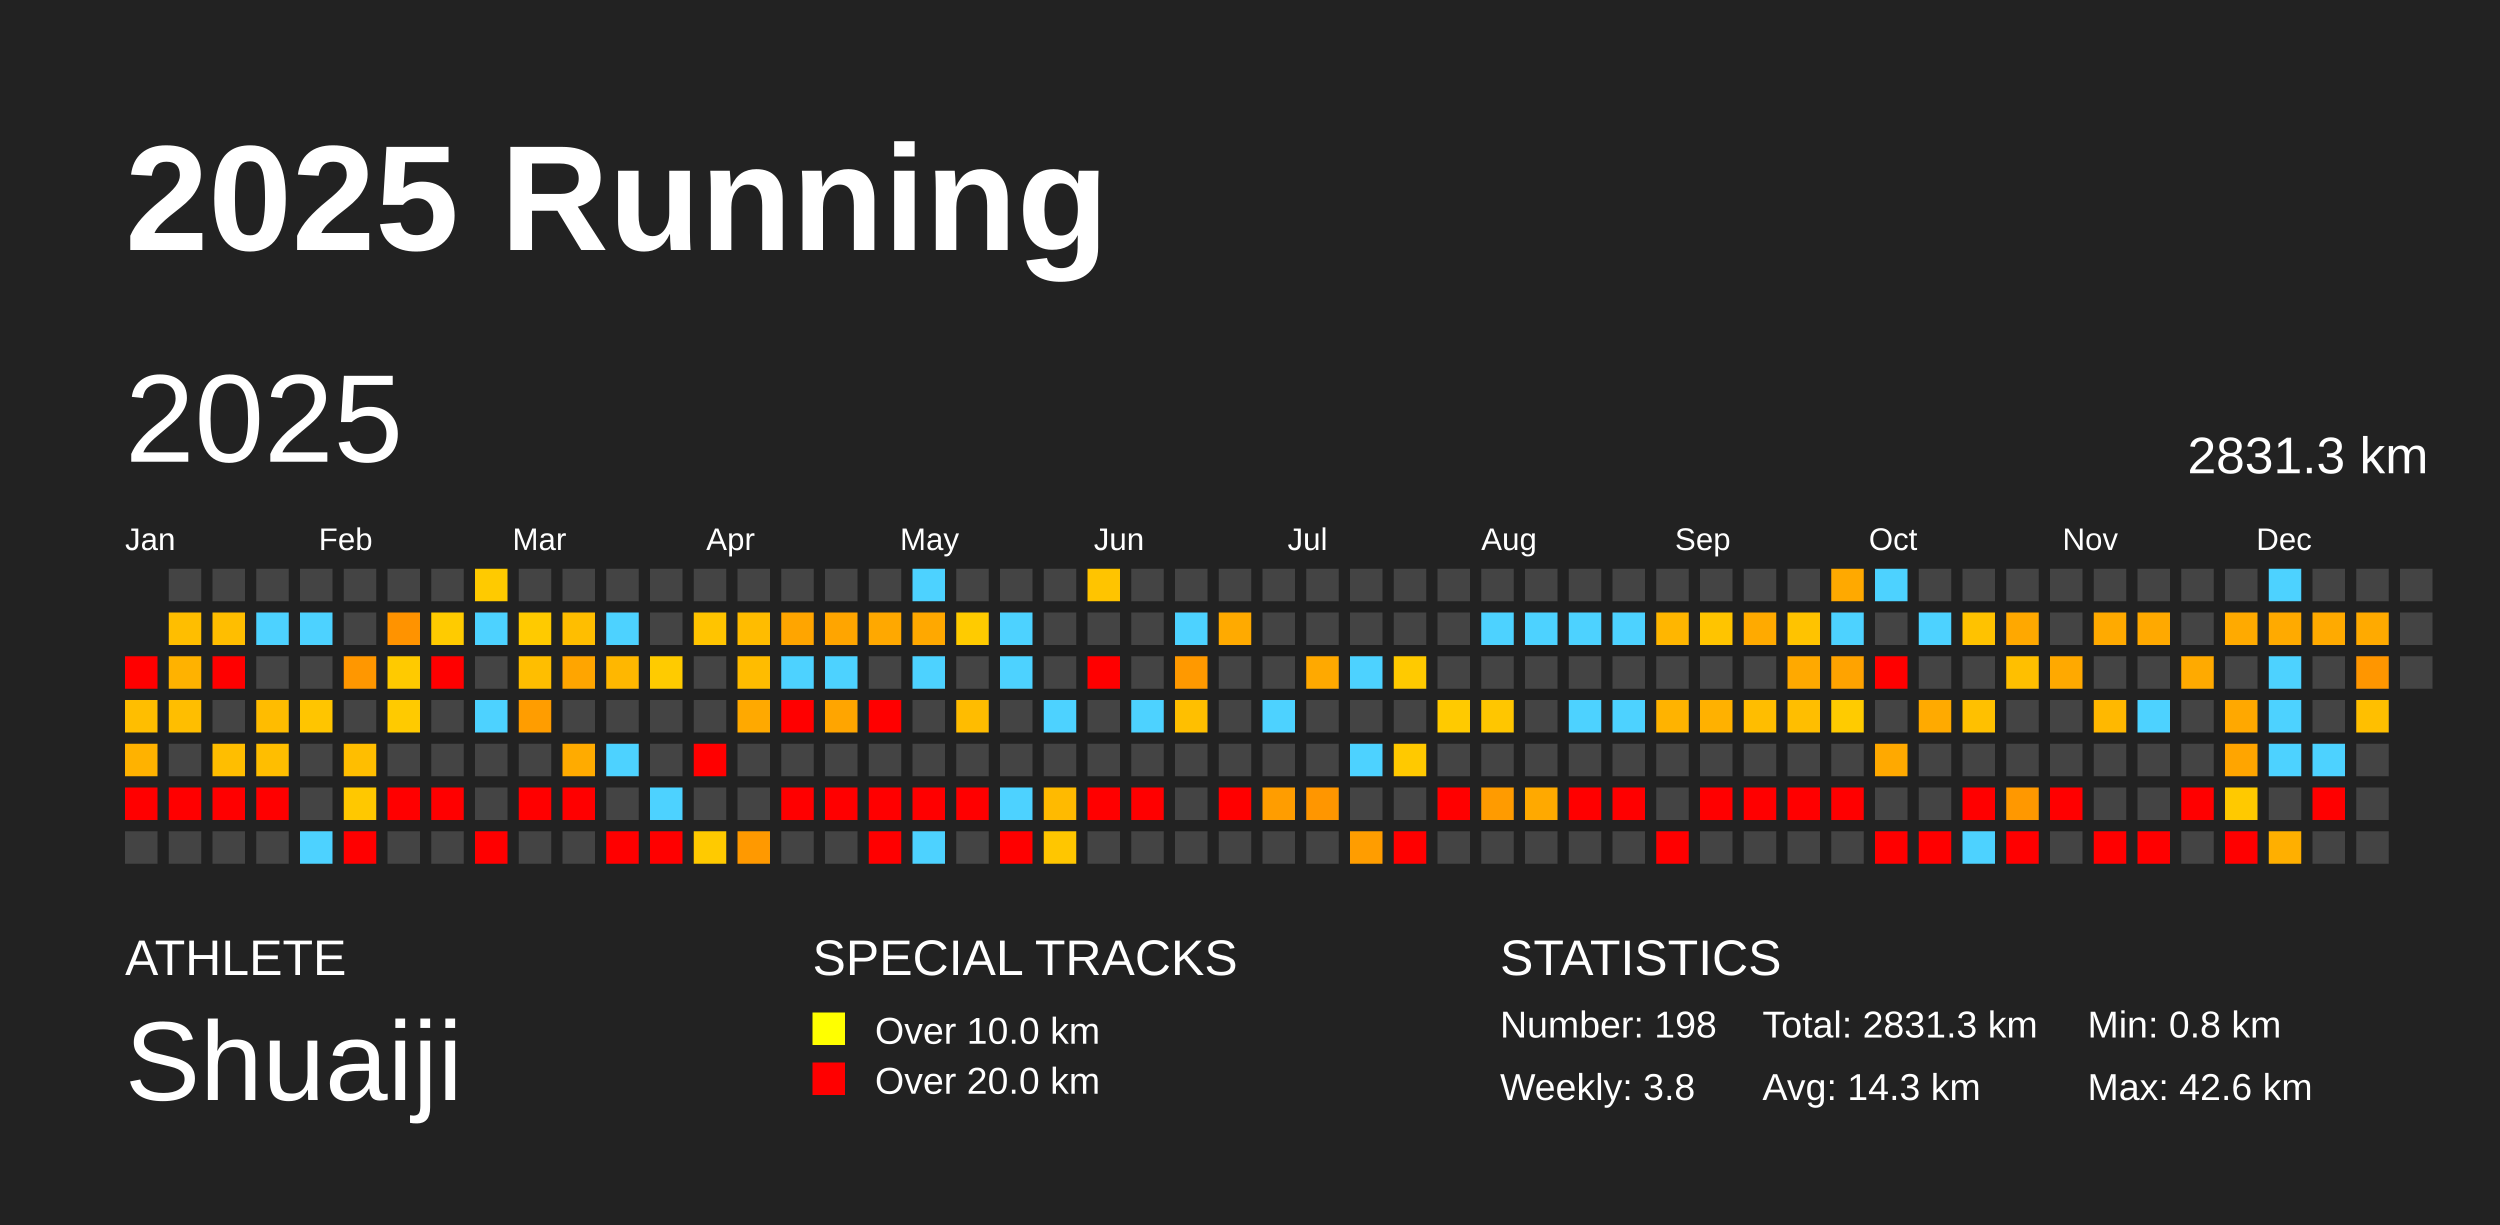
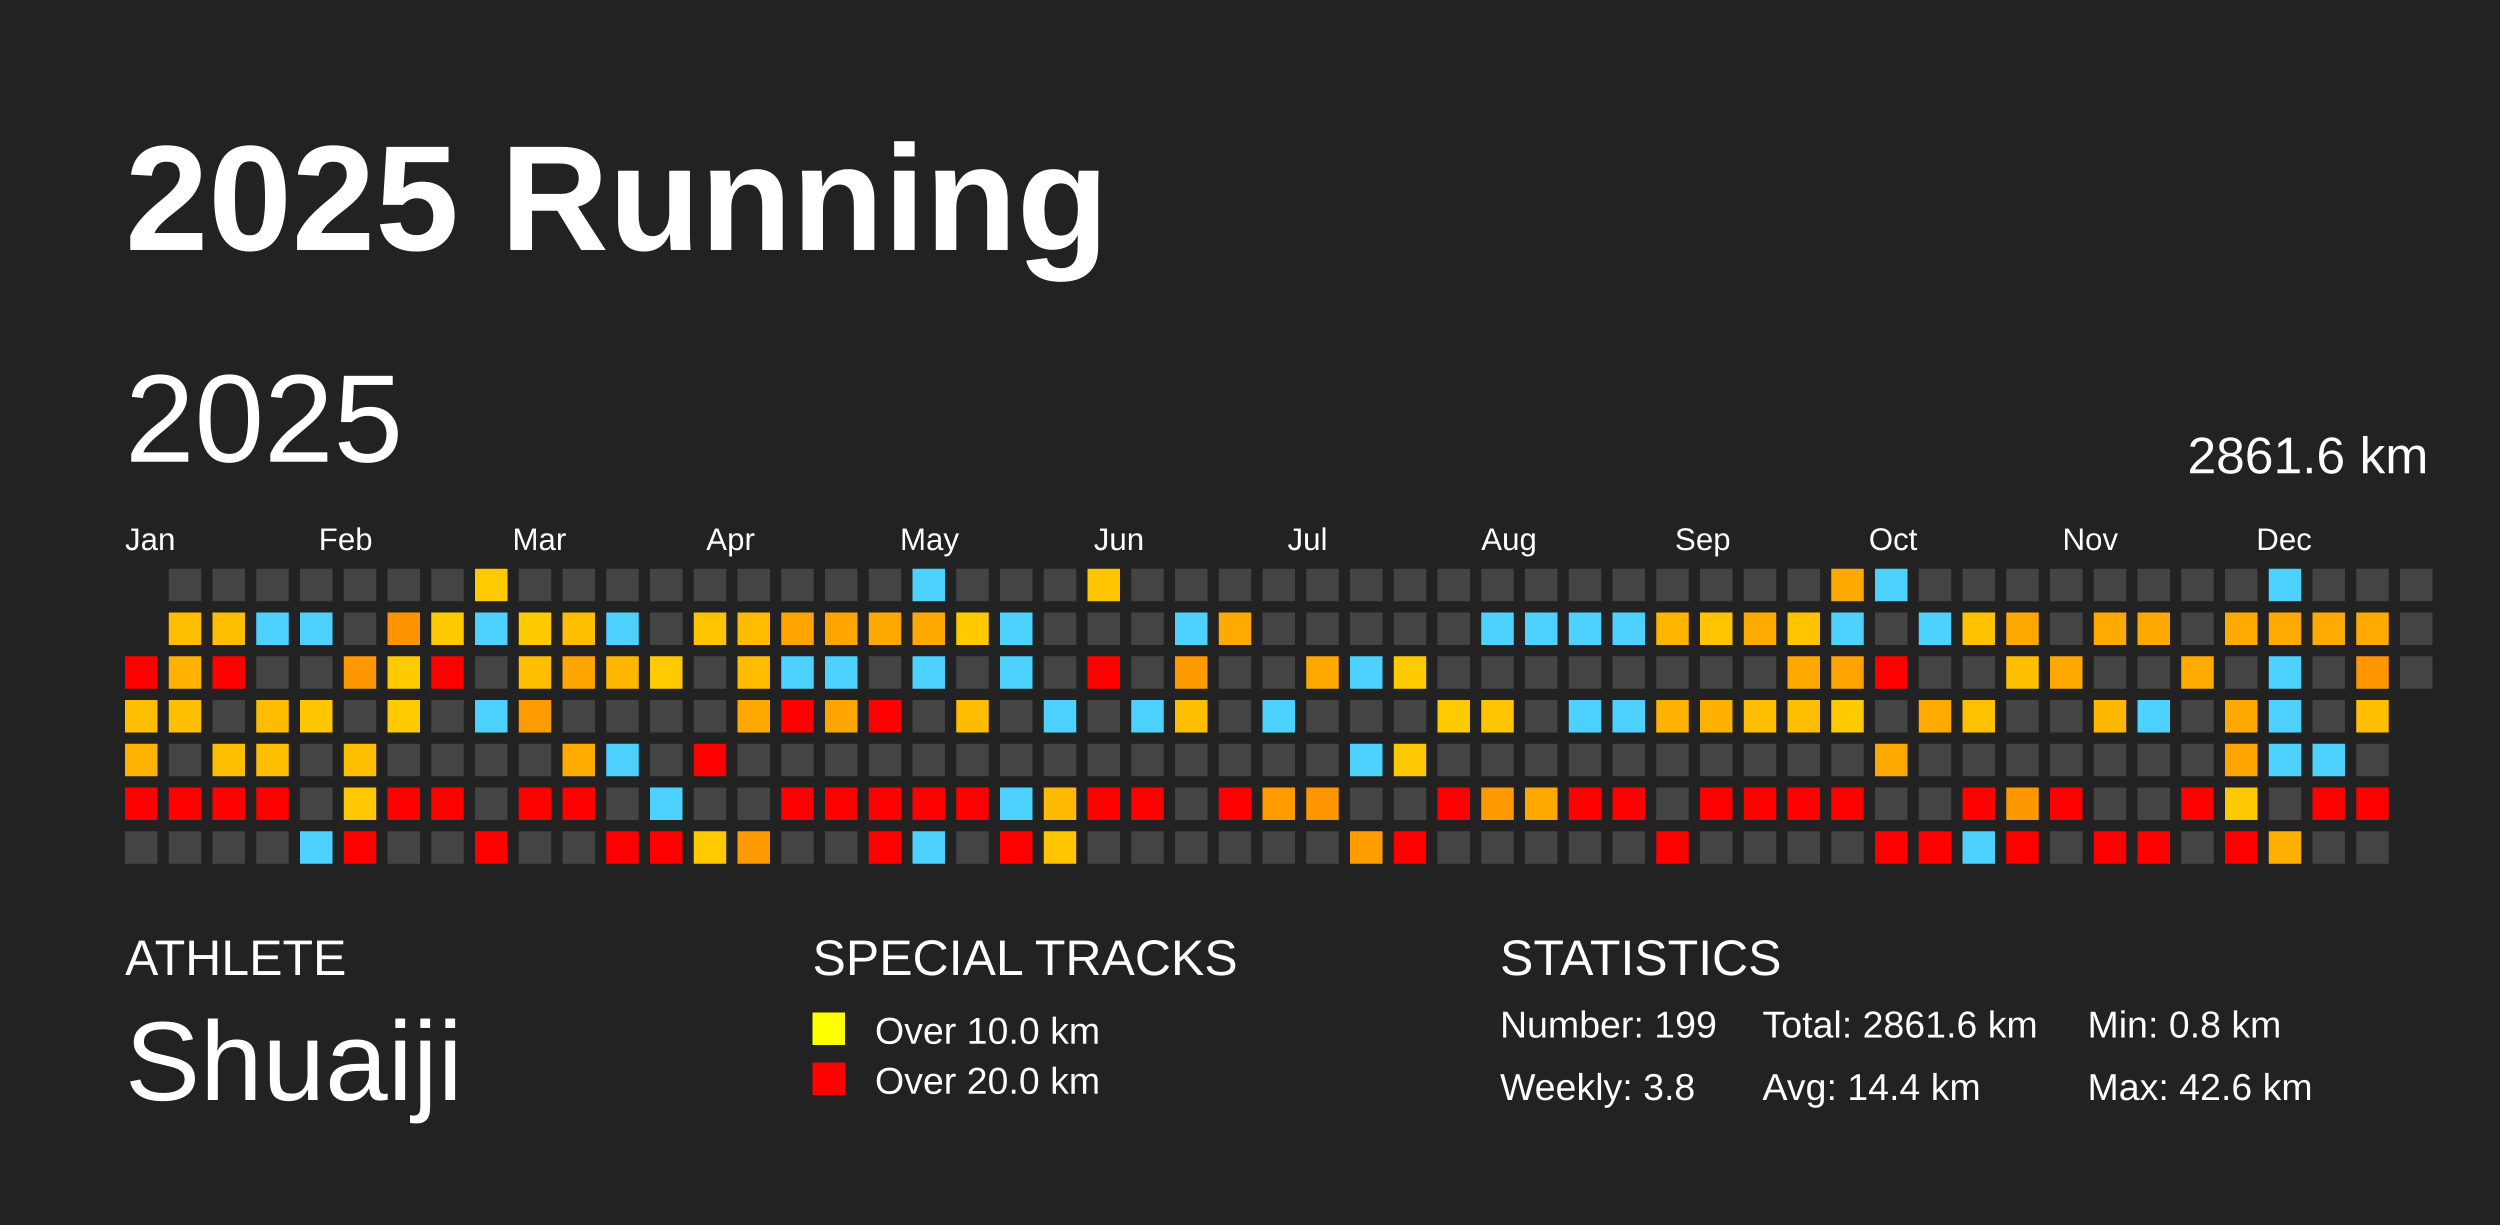
<svg xmlns="http://www.w3.org/2000/svg" baseProfile="full" height="98mm" version="1.1" viewBox="0,0,200,98" width="200mm">
  <defs />
  <rect fill="#222222" height="98" width="200" x="0" y="0" />
  <text fill="#FFFFFF" style="font-size:12px; font-family:Arial; font-weight:bold;" x="10" y="20">2025 Running</text>
  <text fill="#FFFFFF" style="font-size:4px; font-family:Arial" x="10" y="78">ATHLETE</text>
  <text fill="#FFFFFF" style="font-size:9px; font-family:Arial" x="10" y="88">Shuaiji</text>
  <text fill="#FFFFFF" style="font-size:4px; font-family:Arial" x="65" y="78">SPECIAL TRACKS</text>
  <rect fill="yellow" height="2.6" width="2.6" x="65" y="81" />
  <text fill="#FFFFFF" style="font-size:3px; font-family:Arial" x="70" y="83.5">Over 10.0 km</text>
  <rect fill="red" height="2.6" width="2.6" x="65" y="85" />
  <text fill="#FFFFFF" style="font-size:3px; font-family:Arial" x="70" y="87.5">Over 20.0 km</text>
  <text fill="#FFFFFF" style="font-size:4px; font-family:Arial" x="120" y="78">STATISTICS</text>
-   <text fill="#FFFFFF" style="font-size:3px; font-family:Arial" x="120" y="83">Number: 198</text>
+   <text fill="#FFFFFF" style="font-size:3px; font-family:Arial" x="120" y="83">Number: 199</text>
  <text fill="#FFFFFF" style="font-size:3px; font-family:Arial" x="120" y="88">Weekly: 3.8</text>
-   <text fill="#FFFFFF" style="font-size:3px; font-family:Arial" x="141" y="83">Total: 2831.3 km</text>
-   <text fill="#FFFFFF" style="font-size:3px; font-family:Arial" x="141" y="88">Avg: 14.3 km</text>
+   <text fill="#FFFFFF" style="font-size:3px; font-family:Arial" x="141" y="83">Total: 2861.6 km</text>
+   <text fill="#FFFFFF" style="font-size:3px; font-family:Arial" x="141" y="88">Avg: 14.4 km</text>
  <text fill="#FFFFFF" style="font-size:3px; font-family:Arial" x="167" y="83">Min: 0.8 km</text>
  <text fill="#FFFFFF" style="font-size:3px; font-family:Arial" x="167" y="88">Max: 42.6 km</text>
  <text dominant-baseline="hanging" fill="#FFFFFF" style="font-size:10.0px; font-family:Arial;" x="10" y="30">2025</text>
-   <text dominant-baseline="hanging" fill="#FFFFFF" style="font-size:4.125px; font-family:Arial;" x="175" y="35">2831.3 km</text>
+   <text dominant-baseline="hanging" fill="#FFFFFF" style="font-size:4.125px; font-family:Arial;" x="175" y="35">2861.6 km</text>
  <text fill="#FFFFFF" style="font-size:2.5px; font-family:Arial" x="10.0" y="44">Jan</text>
  <text fill="#FFFFFF" style="font-size:2.5px; font-family:Arial" x="25.5" y="44">Feb</text>
  <text fill="#FFFFFF" style="font-size:2.5px; font-family:Arial" x="41.0" y="44">Mar</text>
  <text fill="#FFFFFF" style="font-size:2.5px; font-family:Arial" x="56.5" y="44">Apr</text>
  <text fill="#FFFFFF" style="font-size:2.5px; font-family:Arial" x="72.0" y="44">May</text>
  <text fill="#FFFFFF" style="font-size:2.5px; font-family:Arial" x="87.5" y="44">Jun</text>
  <text fill="#FFFFFF" style="font-size:2.5px; font-family:Arial" x="103.0" y="44">Jul</text>
  <text fill="#FFFFFF" style="font-size:2.5px; font-family:Arial" x="118.5" y="44">Aug</text>
  <text fill="#FFFFFF" style="font-size:2.5px; font-family:Arial" x="134.0" y="44">Sep</text>
  <text fill="#FFFFFF" style="font-size:2.5px; font-family:Arial" x="149.5" y="44">Oct</text>
  <text fill="#FFFFFF" style="font-size:2.5px; font-family:Arial" x="165.0" y="44">Nov</text>
  <text fill="#FFFFFF" style="font-size:2.5px; font-family:Arial" x="180.5" y="44">Dec</text>
  <rect fill="red" height="2.6" width="2.6" x="10.0" y="52.5" />
  <rect fill="#ffbe00" height="2.6" width="2.6" x="10.0" y="56.0" />
  <rect fill="#ffb200" height="2.6" width="2.6" x="10.0" y="59.5" />
  <rect fill="red" height="2.6" width="2.6" x="10.0" y="63.0" />
  <rect fill="#444444" height="2.6" width="2.6" x="10.0" y="66.5" />
  <rect fill="#444444" height="2.6" width="2.6" x="13.5" y="45.5" />
  <rect fill="#ffbe00" height="2.6" width="2.6" x="13.5" y="49.0" />
  <rect fill="#ffb200" height="2.6" width="2.6" x="13.5" y="52.5" />
  <rect fill="#ffbe00" height="2.6" width="2.6" x="13.5" y="56.0" />
  <rect fill="#444444" height="2.6" width="2.6" x="13.5" y="59.5" />
  <rect fill="red" height="2.6" width="2.6" x="13.5" y="63.0" />
  <rect fill="#444444" height="2.6" width="2.6" x="13.5" y="66.5" />
  <rect fill="#444444" height="2.6" width="2.6" x="17.0" y="45.5" />
  <rect fill="#ffbe00" height="2.6" width="2.6" x="17.0" y="49.0" />
  <rect fill="red" height="2.6" width="2.6" x="17.0" y="52.5" />
  <rect fill="#444444" height="2.6" width="2.6" x="17.0" y="56.0" />
  <rect fill="#ffbe00" height="2.6" width="2.6" x="17.0" y="59.5" />
  <rect fill="red" height="2.6" width="2.6" x="17.0" y="63.0" />
  <rect fill="#444444" height="2.6" width="2.6" x="17.0" y="66.5" />
  <rect fill="#444444" height="2.6" width="2.6" x="20.5" y="45.5" />
  <rect fill="#4dd2ff" height="2.6" width="2.6" x="20.5" y="49.0" />
  <rect fill="#444444" height="2.6" width="2.6" x="20.5" y="52.5" />
  <rect fill="#ffbc00" height="2.6" width="2.6" x="20.5" y="56.0" />
  <rect fill="#ffbe00" height="2.6" width="2.6" x="20.5" y="59.5" />
  <rect fill="red" height="2.6" width="2.6" x="20.5" y="63.0" />
  <rect fill="#444444" height="2.6" width="2.6" x="20.5" y="66.5" />
  <rect fill="#444444" height="2.6" width="2.6" x="24.0" y="45.5" />
  <rect fill="#4dd2ff" height="2.6" width="2.6" x="24.0" y="49.0" />
  <rect fill="#444444" height="2.6" width="2.6" x="24.0" y="52.5" />
  <rect fill="#ffc500" height="2.6" width="2.6" x="24.0" y="56.0" />
  <rect fill="#444444" height="2.6" width="2.6" x="24.0" y="59.5" />
  <rect fill="#444444" height="2.6" width="2.6" x="24.0" y="63.0" />
  <rect fill="#4dd2ff" height="2.6" width="2.6" x="24.0" y="66.5" />
  <rect fill="#444444" height="2.6" width="2.6" x="27.5" y="45.5" />
  <rect fill="#444444" height="2.6" width="2.6" x="27.5" y="49.0" />
  <rect fill="#ff9700" height="2.6" width="2.6" x="27.5" y="52.5" />
  <rect fill="#444444" height="2.6" width="2.6" x="27.5" y="56.0" />
  <rect fill="#ffbe00" height="2.6" width="2.6" x="27.5" y="59.5" />
  <rect fill="#ffc800" height="2.6" width="2.6" x="27.5" y="63.0" />
  <rect fill="red" height="2.6" width="2.6" x="27.5" y="66.5" />
  <rect fill="#444444" height="2.6" width="2.6" x="31.0" y="45.5" />
  <rect fill="#ff9300" height="2.6" width="2.6" x="31.0" y="49.0" />
  <rect fill="#ffca00" height="2.6" width="2.6" x="31.0" y="52.5" />
  <rect fill="#ffca00" height="2.6" width="2.6" x="31.0" y="56.0" />
  <rect fill="#444444" height="2.6" width="2.6" x="31.0" y="59.5" />
  <rect fill="red" height="2.6" width="2.6" x="31.0" y="63.0" />
  <rect fill="#444444" height="2.6" width="2.6" x="31.0" y="66.5" />
  <rect fill="#444444" height="2.6" width="2.6" x="34.5" y="45.5" />
  <rect fill="#ffcb00" height="2.6" width="2.6" x="34.5" y="49.0" />
  <rect fill="red" height="2.6" width="2.6" x="34.5" y="52.5" />
  <rect fill="#444444" height="2.6" width="2.6" x="34.5" y="56.0" />
  <rect fill="#444444" height="2.6" width="2.6" x="34.5" y="59.5" />
  <rect fill="red" height="2.6" width="2.6" x="34.5" y="63.0" />
  <rect fill="#444444" height="2.6" width="2.6" x="34.5" y="66.5" />
  <rect fill="#ffca00" height="2.6" width="2.6" x="38.0" y="45.5" />
  <rect fill="#4dd2ff" height="2.6" width="2.6" x="38.0" y="49.0" />
  <rect fill="#444444" height="2.6" width="2.6" x="38.0" y="52.5" />
  <rect fill="#4dd2ff" height="2.6" width="2.6" x="38.0" y="56.0" />
  <rect fill="#444444" height="2.6" width="2.6" x="38.0" y="59.5" />
  <rect fill="#444444" height="2.6" width="2.6" x="38.0" y="63.0" />
  <rect fill="red" height="2.6" width="2.6" x="38.0" y="66.5" />
  <rect fill="#444444" height="2.6" width="2.6" x="41.5" y="45.5" />
  <rect fill="#ffca00" height="2.6" width="2.6" x="41.5" y="49.0" />
  <rect fill="#ffbe00" height="2.6" width="2.6" x="41.5" y="52.5" />
  <rect fill="#ff9d00" height="2.6" width="2.6" x="41.5" y="56.0" />
  <rect fill="#444444" height="2.6" width="2.6" x="41.5" y="59.5" />
  <rect fill="red" height="2.6" width="2.6" x="41.5" y="63.0" />
  <rect fill="#444444" height="2.6" width="2.6" x="41.5" y="66.5" />
  <rect fill="#444444" height="2.6" width="2.6" x="45.0" y="45.5" />
  <rect fill="#ffbe00" height="2.6" width="2.6" x="45.0" y="49.0" />
  <rect fill="#ffa500" height="2.6" width="2.6" x="45.0" y="52.5" />
  <rect fill="#444444" height="2.6" width="2.6" x="45.0" y="56.0" />
  <rect fill="#ffab00" height="2.6" width="2.6" x="45.0" y="59.5" />
  <rect fill="red" height="2.6" width="2.6" x="45.0" y="63.0" />
  <rect fill="#444444" height="2.6" width="2.6" x="45.0" y="66.5" />
  <rect fill="#444444" height="2.6" width="2.6" x="48.5" y="45.5" />
  <rect fill="#4dd2ff" height="2.6" width="2.6" x="48.5" y="49.0" />
  <rect fill="#ffb700" height="2.6" width="2.6" x="48.5" y="52.5" />
  <rect fill="#444444" height="2.6" width="2.6" x="48.5" y="56.0" />
  <rect fill="#4dd2ff" height="2.6" width="2.6" x="48.5" y="59.5" />
  <rect fill="#444444" height="2.6" width="2.6" x="48.5" y="63.0" />
  <rect fill="red" height="2.6" width="2.6" x="48.5" y="66.5" />
  <rect fill="#444444" height="2.6" width="2.6" x="52.0" y="45.5" />
  <rect fill="#444444" height="2.6" width="2.6" x="52.0" y="49.0" />
  <rect fill="#ffcb00" height="2.6" width="2.6" x="52.0" y="52.5" />
  <rect fill="#444444" height="2.6" width="2.6" x="52.0" y="56.0" />
  <rect fill="#444444" height="2.6" width="2.6" x="52.0" y="59.5" />
  <rect fill="#4dd2ff" height="2.6" width="2.6" x="52.0" y="63.0" />
  <rect fill="red" height="2.6" width="2.6" x="52.0" y="66.5" />
  <rect fill="#444444" height="2.6" width="2.6" x="55.5" y="45.5" />
  <rect fill="#ffc400" height="2.6" width="2.6" x="55.5" y="49.0" />
  <rect fill="#444444" height="2.6" width="2.6" x="55.5" y="52.5" />
  <rect fill="#444444" height="2.6" width="2.6" x="55.5" y="56.0" />
  <rect fill="red" height="2.6" width="2.6" x="55.5" y="59.5" />
  <rect fill="#444444" height="2.6" width="2.6" x="55.5" y="63.0" />
  <rect fill="#ffca00" height="2.6" width="2.6" x="55.5" y="66.5" />
  <rect fill="#444444" height="2.6" width="2.6" x="59.0" y="45.5" />
  <rect fill="#ffbc00" height="2.6" width="2.6" x="59.0" y="49.0" />
  <rect fill="#ffbc00" height="2.6" width="2.6" x="59.0" y="52.5" />
  <rect fill="#ffa900" height="2.6" width="2.6" x="59.0" y="56.0" />
  <rect fill="#444444" height="2.6" width="2.6" x="59.0" y="59.5" />
  <rect fill="#444444" height="2.6" width="2.6" x="59.0" y="63.0" />
  <rect fill="#ff9900" height="2.6" width="2.6" x="59.0" y="66.5" />
  <rect fill="#444444" height="2.6" width="2.6" x="62.5" y="45.5" />
  <rect fill="#ffa500" height="2.6" width="2.6" x="62.5" y="49.0" />
  <rect fill="#4dd2ff" height="2.6" width="2.6" x="62.5" y="52.5" />
  <rect fill="red" height="2.6" width="2.6" x="62.5" y="56.0" />
  <rect fill="#444444" height="2.6" width="2.6" x="62.5" y="59.5" />
  <rect fill="red" height="2.6" width="2.6" x="62.5" y="63.0" />
  <rect fill="#444444" height="2.6" width="2.6" x="62.5" y="66.5" />
  <rect fill="#444444" height="2.6" width="2.6" x="66.0" y="45.5" />
  <rect fill="#ffa500" height="2.6" width="2.6" x="66.0" y="49.0" />
  <rect fill="#4dd2ff" height="2.6" width="2.6" x="66.0" y="52.5" />
  <rect fill="#ffa500" height="2.6" width="2.6" x="66.0" y="56.0" />
  <rect fill="#444444" height="2.6" width="2.6" x="66.0" y="59.5" />
  <rect fill="red" height="2.6" width="2.6" x="66.0" y="63.0" />
  <rect fill="#444444" height="2.6" width="2.6" x="66.0" y="66.5" />
  <rect fill="#444444" height="2.6" width="2.6" x="69.5" y="45.5" />
  <rect fill="#ffa800" height="2.6" width="2.6" x="69.5" y="49.0" />
  <rect fill="#444444" height="2.6" width="2.6" x="69.5" y="52.5" />
  <rect fill="red" height="2.6" width="2.6" x="69.5" y="56.0" />
  <rect fill="#444444" height="2.6" width="2.6" x="69.5" y="59.5" />
  <rect fill="red" height="2.6" width="2.6" x="69.5" y="63.0" />
  <rect fill="red" height="2.6" width="2.6" x="69.5" y="66.5" />
  <rect fill="#4dd2ff" height="2.6" width="2.6" x="73.0" y="45.5" />
  <rect fill="#ffa800" height="2.6" width="2.6" x="73.0" y="49.0" />
  <rect fill="#4dd2ff" height="2.6" width="2.6" x="73.0" y="52.5" />
  <rect fill="#444444" height="2.6" width="2.6" x="73.0" y="56.0" />
  <rect fill="#444444" height="2.6" width="2.6" x="73.0" y="59.5" />
  <rect fill="red" height="2.6" width="2.6" x="73.0" y="63.0" />
  <rect fill="#4dd2ff" height="2.6" width="2.6" x="73.0" y="66.5" />
  <rect fill="#444444" height="2.6" width="2.6" x="76.5" y="45.5" />
  <rect fill="#ffcb00" height="2.6" width="2.6" x="76.5" y="49.0" />
  <rect fill="#444444" height="2.6" width="2.6" x="76.5" y="52.5" />
  <rect fill="#ffbc00" height="2.6" width="2.6" x="76.5" y="56.0" />
  <rect fill="#444444" height="2.6" width="2.6" x="76.5" y="59.5" />
  <rect fill="red" height="2.6" width="2.6" x="76.5" y="63.0" />
  <rect fill="#444444" height="2.6" width="2.6" x="76.5" y="66.5" />
  <rect fill="#444444" height="2.6" width="2.6" x="80.0" y="45.5" />
  <rect fill="#4dd2ff" height="2.6" width="2.6" x="80.0" y="49.0" />
  <rect fill="#4dd2ff" height="2.6" width="2.6" x="80.0" y="52.5" />
  <rect fill="#444444" height="2.6" width="2.6" x="80.0" y="56.0" />
  <rect fill="#444444" height="2.6" width="2.6" x="80.0" y="59.5" />
  <rect fill="#4dd2ff" height="2.6" width="2.6" x="80.0" y="63.0" />
  <rect fill="red" height="2.6" width="2.6" x="80.0" y="66.5" />
  <rect fill="#444444" height="2.6" width="2.6" x="83.5" y="45.5" />
  <rect fill="#444444" height="2.6" width="2.6" x="83.5" y="49.0" />
  <rect fill="#444444" height="2.6" width="2.6" x="83.5" y="52.5" />
  <rect fill="#4dd2ff" height="2.6" width="2.6" x="83.5" y="56.0" />
  <rect fill="#444444" height="2.6" width="2.6" x="83.5" y="59.5" />
  <rect fill="#ffba00" height="2.6" width="2.6" x="83.5" y="63.0" />
  <rect fill="#ffc600" height="2.6" width="2.6" x="83.5" y="66.5" />
  <rect fill="#ffc400" height="2.6" width="2.6" x="87.0" y="45.5" />
  <rect fill="#444444" height="2.6" width="2.6" x="87.0" y="49.0" />
  <rect fill="red" height="2.6" width="2.6" x="87.0" y="52.5" />
  <rect fill="#444444" height="2.6" width="2.6" x="87.0" y="56.0" />
  <rect fill="#444444" height="2.6" width="2.6" x="87.0" y="59.5" />
  <rect fill="red" height="2.6" width="2.6" x="87.0" y="63.0" />
  <rect fill="#444444" height="2.6" width="2.6" x="87.0" y="66.5" />
  <rect fill="#444444" height="2.6" width="2.6" x="90.5" y="45.5" />
  <rect fill="#444444" height="2.6" width="2.6" x="90.5" y="49.0" />
  <rect fill="#444444" height="2.6" width="2.6" x="90.5" y="52.5" />
  <rect fill="#4dd2ff" height="2.6" width="2.6" x="90.5" y="56.0" />
  <rect fill="#444444" height="2.6" width="2.6" x="90.5" y="59.5" />
  <rect fill="red" height="2.6" width="2.6" x="90.5" y="63.0" />
  <rect fill="#444444" height="2.6" width="2.6" x="90.5" y="66.5" />
  <rect fill="#444444" height="2.6" width="2.6" x="94.0" y="45.5" />
  <rect fill="#4dd2ff" height="2.6" width="2.6" x="94.0" y="49.0" />
  <rect fill="#ff9900" height="2.6" width="2.6" x="94.0" y="52.5" />
  <rect fill="#ffbf00" height="2.6" width="2.6" x="94.0" y="56.0" />
  <rect fill="#444444" height="2.6" width="2.6" x="94.0" y="59.5" />
  <rect fill="#444444" height="2.6" width="2.6" x="94.0" y="63.0" />
  <rect fill="#444444" height="2.6" width="2.6" x="94.0" y="66.5" />
  <rect fill="#444444" height="2.6" width="2.6" x="97.5" y="45.5" />
  <rect fill="#ffaa00" height="2.6" width="2.6" x="97.5" y="49.0" />
  <rect fill="#444444" height="2.6" width="2.6" x="97.5" y="52.5" />
  <rect fill="#444444" height="2.6" width="2.6" x="97.5" y="56.0" />
  <rect fill="#444444" height="2.6" width="2.6" x="97.5" y="59.5" />
  <rect fill="red" height="2.6" width="2.6" x="97.5" y="63.0" />
  <rect fill="#444444" height="2.6" width="2.6" x="97.5" y="66.5" />
  <rect fill="#444444" height="2.6" width="2.6" x="101.0" y="45.5" />
  <rect fill="#444444" height="2.6" width="2.6" x="101.0" y="49.0" />
  <rect fill="#444444" height="2.6" width="2.6" x="101.0" y="52.5" />
  <rect fill="#4dd2ff" height="2.6" width="2.6" x="101.0" y="56.0" />
  <rect fill="#444444" height="2.6" width="2.6" x="101.0" y="59.5" />
  <rect fill="#ff9d00" height="2.6" width="2.6" x="101.0" y="63.0" />
  <rect fill="#444444" height="2.6" width="2.6" x="101.0" y="66.5" />
  <rect fill="#444444" height="2.6" width="2.6" x="104.5" y="45.5" />
  <rect fill="#444444" height="2.6" width="2.6" x="104.5" y="49.0" />
  <rect fill="#ffa900" height="2.6" width="2.6" x="104.5" y="52.5" />
  <rect fill="#444444" height="2.6" width="2.6" x="104.5" y="56.0" />
  <rect fill="#444444" height="2.6" width="2.6" x="104.5" y="59.5" />
  <rect fill="#ff9600" height="2.6" width="2.6" x="104.5" y="63.0" />
  <rect fill="#444444" height="2.6" width="2.6" x="104.5" y="66.5" />
  <rect fill="#444444" height="2.6" width="2.6" x="108.0" y="45.5" />
  <rect fill="#444444" height="2.6" width="2.6" x="108.0" y="49.0" />
  <rect fill="#4dd2ff" height="2.6" width="2.6" x="108.0" y="52.5" />
  <rect fill="#444444" height="2.6" width="2.6" x="108.0" y="56.0" />
  <rect fill="#4dd2ff" height="2.6" width="2.6" x="108.0" y="59.5" />
  <rect fill="#444444" height="2.6" width="2.6" x="108.0" y="63.0" />
  <rect fill="#ff9d00" height="2.6" width="2.6" x="108.0" y="66.5" />
  <rect fill="#444444" height="2.6" width="2.6" x="111.5" y="45.5" />
  <rect fill="#444444" height="2.6" width="2.6" x="111.5" y="49.0" />
  <rect fill="#ffca00" height="2.6" width="2.6" x="111.5" y="52.5" />
  <rect fill="#444444" height="2.6" width="2.6" x="111.5" y="56.0" />
  <rect fill="#ffc900" height="2.6" width="2.6" x="111.5" y="59.5" />
  <rect fill="#444444" height="2.6" width="2.6" x="111.5" y="63.0" />
  <rect fill="red" height="2.6" width="2.6" x="111.5" y="66.5" />
  <rect fill="#444444" height="2.6" width="2.6" x="115.0" y="45.5" />
  <rect fill="#444444" height="2.6" width="2.6" x="115.0" y="49.0" />
  <rect fill="#444444" height="2.6" width="2.6" x="115.0" y="52.5" />
  <rect fill="#ffca00" height="2.6" width="2.6" x="115.0" y="56.0" />
  <rect fill="#444444" height="2.6" width="2.6" x="115.0" y="59.5" />
  <rect fill="red" height="2.6" width="2.6" x="115.0" y="63.0" />
  <rect fill="#444444" height="2.6" width="2.6" x="115.0" y="66.5" />
  <rect fill="#444444" height="2.6" width="2.6" x="118.5" y="45.5" />
  <rect fill="#4dd2ff" height="2.6" width="2.6" x="118.5" y="49.0" />
  <rect fill="#444444" height="2.6" width="2.6" x="118.5" y="52.5" />
  <rect fill="#ffc600" height="2.6" width="2.6" x="118.5" y="56.0" />
  <rect fill="#444444" height="2.6" width="2.6" x="118.5" y="59.5" />
  <rect fill="#ff9b00" height="2.6" width="2.6" x="118.5" y="63.0" />
  <rect fill="#444444" height="2.6" width="2.6" x="118.5" y="66.5" />
  <rect fill="#444444" height="2.6" width="2.6" x="122.0" y="45.5" />
  <rect fill="#4dd2ff" height="2.6" width="2.6" x="122.0" y="49.0" />
  <rect fill="#444444" height="2.6" width="2.6" x="122.0" y="52.5" />
  <rect fill="#444444" height="2.6" width="2.6" x="122.0" y="56.0" />
  <rect fill="#444444" height="2.6" width="2.6" x="122.0" y="59.5" />
  <rect fill="#ffa900" height="2.6" width="2.6" x="122.0" y="63.0" />
  <rect fill="#444444" height="2.6" width="2.6" x="122.0" y="66.5" />
  <rect fill="#444444" height="2.6" width="2.6" x="125.5" y="45.5" />
  <rect fill="#4dd2ff" height="2.6" width="2.6" x="125.5" y="49.0" />
  <rect fill="#444444" height="2.6" width="2.6" x="125.5" y="52.5" />
  <rect fill="#4dd2ff" height="2.6" width="2.6" x="125.5" y="56.0" />
  <rect fill="#444444" height="2.6" width="2.6" x="125.5" y="59.5" />
  <rect fill="red" height="2.6" width="2.6" x="125.5" y="63.0" />
  <rect fill="#444444" height="2.6" width="2.6" x="125.5" y="66.5" />
  <rect fill="#444444" height="2.6" width="2.6" x="129.0" y="45.5" />
  <rect fill="#4dd2ff" height="2.6" width="2.6" x="129.0" y="49.0" />
  <rect fill="#444444" height="2.6" width="2.6" x="129.0" y="52.5" />
  <rect fill="#4dd2ff" height="2.6" width="2.6" x="129.0" y="56.0" />
  <rect fill="#444444" height="2.6" width="2.6" x="129.0" y="59.5" />
  <rect fill="red" height="2.6" width="2.6" x="129.0" y="63.0" />
  <rect fill="#444444" height="2.6" width="2.6" x="129.0" y="66.5" />
  <rect fill="#444444" height="2.6" width="2.6" x="132.5" y="45.5" />
  <rect fill="#ffb600" height="2.6" width="2.6" x="132.5" y="49.0" />
  <rect fill="#444444" height="2.6" width="2.6" x="132.5" y="52.5" />
  <rect fill="#ffb300" height="2.6" width="2.6" x="132.5" y="56.0" />
  <rect fill="#444444" height="2.6" width="2.6" x="132.5" y="59.5" />
  <rect fill="#444444" height="2.6" width="2.6" x="132.5" y="63.0" />
  <rect fill="red" height="2.6" width="2.6" x="132.5" y="66.5" />
  <rect fill="#444444" height="2.6" width="2.6" x="136.0" y="45.5" />
  <rect fill="#ffc400" height="2.6" width="2.6" x="136.0" y="49.0" />
  <rect fill="#444444" height="2.6" width="2.6" x="136.0" y="52.5" />
  <rect fill="#ffb100" height="2.6" width="2.6" x="136.0" y="56.0" />
  <rect fill="#444444" height="2.6" width="2.6" x="136.0" y="59.5" />
  <rect fill="red" height="2.6" width="2.6" x="136.0" y="63.0" />
  <rect fill="#444444" height="2.6" width="2.6" x="136.0" y="66.5" />
  <rect fill="#444444" height="2.6" width="2.6" x="139.5" y="45.5" />
  <rect fill="#ffaa00" height="2.6" width="2.6" x="139.5" y="49.0" />
  <rect fill="#444444" height="2.6" width="2.6" x="139.5" y="52.5" />
  <rect fill="#ffbd00" height="2.6" width="2.6" x="139.5" y="56.0" />
  <rect fill="#444444" height="2.6" width="2.6" x="139.5" y="59.5" />
  <rect fill="red" height="2.6" width="2.6" x="139.5" y="63.0" />
  <rect fill="#444444" height="2.6" width="2.6" x="139.5" y="66.5" />
  <rect fill="#444444" height="2.6" width="2.6" x="143.0" y="45.5" />
  <rect fill="#ffc300" height="2.6" width="2.6" x="143.0" y="49.0" />
  <rect fill="#ffa900" height="2.6" width="2.6" x="143.0" y="52.5" />
  <rect fill="#ffbe00" height="2.6" width="2.6" x="143.0" y="56.0" />
  <rect fill="#444444" height="2.6" width="2.6" x="143.0" y="59.5" />
  <rect fill="red" height="2.6" width="2.6" x="143.0" y="63.0" />
  <rect fill="#444444" height="2.6" width="2.6" x="143.0" y="66.5" />
  <rect fill="#ffa900" height="2.6" width="2.6" x="146.5" y="45.5" />
  <rect fill="#4dd2ff" height="2.6" width="2.6" x="146.5" y="49.0" />
  <rect fill="#ffa300" height="2.6" width="2.6" x="146.5" y="52.5" />
  <rect fill="#ffcb00" height="2.6" width="2.6" x="146.5" y="56.0" />
  <rect fill="#444444" height="2.6" width="2.6" x="146.5" y="59.5" />
  <rect fill="red" height="2.6" width="2.6" x="146.5" y="63.0" />
  <rect fill="#444444" height="2.6" width="2.6" x="146.5" y="66.5" />
  <rect fill="#4dd2ff" height="2.6" width="2.6" x="150.0" y="45.5" />
  <rect fill="#444444" height="2.6" width="2.6" x="150.0" y="49.0" />
  <rect fill="red" height="2.6" width="2.6" x="150.0" y="52.5" />
  <rect fill="#444444" height="2.6" width="2.6" x="150.0" y="56.0" />
  <rect fill="#ffa900" height="2.6" width="2.6" x="150.0" y="59.5" />
  <rect fill="#444444" height="2.6" width="2.6" x="150.0" y="63.0" />
  <rect fill="red" height="2.6" width="2.6" x="150.0" y="66.5" />
  <rect fill="#444444" height="2.6" width="2.6" x="153.5" y="45.5" />
  <rect fill="#4dd2ff" height="2.6" width="2.6" x="153.5" y="49.0" />
  <rect fill="#444444" height="2.6" width="2.6" x="153.5" y="52.5" />
  <rect fill="#ffaa00" height="2.6" width="2.6" x="153.5" y="56.0" />
  <rect fill="#444444" height="2.6" width="2.6" x="153.5" y="59.5" />
  <rect fill="#444444" height="2.6" width="2.6" x="153.5" y="63.0" />
  <rect fill="red" height="2.6" width="2.6" x="153.5" y="66.5" />
  <rect fill="#444444" height="2.6" width="2.6" x="157.0" y="45.5" />
  <rect fill="#ffc200" height="2.6" width="2.6" x="157.0" y="49.0" />
  <rect fill="#444444" height="2.6" width="2.6" x="157.0" y="52.5" />
  <rect fill="#ffc000" height="2.6" width="2.6" x="157.0" y="56.0" />
  <rect fill="#444444" height="2.6" width="2.6" x="157.0" y="59.5" />
  <rect fill="red" height="2.6" width="2.6" x="157.0" y="63.0" />
  <rect fill="#4dd2ff" height="2.6" width="2.6" x="157.0" y="66.5" />
  <rect fill="#444444" height="2.6" width="2.6" x="160.5" y="45.5" />
  <rect fill="#ffa800" height="2.6" width="2.6" x="160.5" y="49.0" />
  <rect fill="#ffbf00" height="2.6" width="2.6" x="160.5" y="52.5" />
  <rect fill="#444444" height="2.6" width="2.6" x="160.5" y="56.0" />
  <rect fill="#444444" height="2.6" width="2.6" x="160.5" y="59.5" />
  <rect fill="#ff9800" height="2.6" width="2.6" x="160.5" y="63.0" />
  <rect fill="red" height="2.6" width="2.6" x="160.5" y="66.5" />
  <rect fill="#444444" height="2.6" width="2.6" x="164.0" y="45.5" />
  <rect fill="#444444" height="2.6" width="2.6" x="164.0" y="49.0" />
  <rect fill="#ffa900" height="2.6" width="2.6" x="164.0" y="52.5" />
  <rect fill="#444444" height="2.6" width="2.6" x="164.0" y="56.0" />
  <rect fill="#444444" height="2.6" width="2.6" x="164.0" y="59.5" />
  <rect fill="red" height="2.6" width="2.6" x="164.0" y="63.0" />
  <rect fill="#444444" height="2.6" width="2.6" x="164.0" y="66.5" />
  <rect fill="#444444" height="2.6" width="2.6" x="167.5" y="45.5" />
  <rect fill="#ffaa00" height="2.6" width="2.6" x="167.5" y="49.0" />
  <rect fill="#444444" height="2.6" width="2.6" x="167.5" y="52.5" />
  <rect fill="#ffb800" height="2.6" width="2.6" x="167.5" y="56.0" />
  <rect fill="#444444" height="2.6" width="2.6" x="167.5" y="59.5" />
  <rect fill="#444444" height="2.6" width="2.6" x="167.5" y="63.0" />
  <rect fill="red" height="2.6" width="2.6" x="167.5" y="66.5" />
  <rect fill="#444444" height="2.6" width="2.6" x="171.0" y="45.5" />
  <rect fill="#ffa900" height="2.6" width="2.6" x="171.0" y="49.0" />
  <rect fill="#444444" height="2.6" width="2.6" x="171.0" y="52.5" />
  <rect fill="#4dd2ff" height="2.6" width="2.6" x="171.0" y="56.0" />
  <rect fill="#444444" height="2.6" width="2.6" x="171.0" y="59.5" />
  <rect fill="#444444" height="2.6" width="2.6" x="171.0" y="63.0" />
  <rect fill="red" height="2.6" width="2.6" x="171.0" y="66.5" />
  <rect fill="#444444" height="2.6" width="2.6" x="174.5" y="45.5" />
  <rect fill="#444444" height="2.6" width="2.6" x="174.5" y="49.0" />
  <rect fill="#ffaa00" height="2.6" width="2.6" x="174.5" y="52.5" />
  <rect fill="#444444" height="2.6" width="2.6" x="174.5" y="56.0" />
  <rect fill="#444444" height="2.6" width="2.6" x="174.5" y="59.5" />
  <rect fill="red" height="2.6" width="2.6" x="174.5" y="63.0" />
  <rect fill="#444444" height="2.6" width="2.6" x="174.5" y="66.5" />
  <rect fill="#444444" height="2.6" width="2.6" x="178.0" y="45.5" />
  <rect fill="#ffaa00" height="2.6" width="2.6" x="178.0" y="49.0" />
  <rect fill="#444444" height="2.6" width="2.6" x="178.0" y="52.5" />
  <rect fill="#ffa800" height="2.6" width="2.6" x="178.0" y="56.0" />
  <rect fill="#ffa500" height="2.6" width="2.6" x="178.0" y="59.5" />
  <rect fill="#ffc900" height="2.6" width="2.6" x="178.0" y="63.0" />
  <rect fill="red" height="2.6" width="2.6" x="178.0" y="66.5" />
  <rect fill="#4dd2ff" height="2.6" width="2.6" x="181.5" y="45.5" />
  <rect fill="#ffaa00" height="2.6" width="2.6" x="181.5" y="49.0" />
  <rect fill="#4dd2ff" height="2.6" width="2.6" x="181.5" y="52.5" />
  <rect fill="#4dd2ff" height="2.6" width="2.6" x="181.5" y="56.0" />
  <rect fill="#4dd2ff" height="2.6" width="2.6" x="181.5" y="59.5" />
  <rect fill="#444444" height="2.6" width="2.6" x="181.5" y="63.0" />
  <rect fill="#ffaf00" height="2.6" width="2.6" x="181.5" y="66.5" />
  <rect fill="#444444" height="2.6" width="2.6" x="185.0" y="45.5" />
  <rect fill="#ffaa00" height="2.6" width="2.6" x="185.0" y="49.0" />
  <rect fill="#444444" height="2.6" width="2.6" x="185.0" y="52.5" />
  <rect fill="#444444" height="2.6" width="2.6" x="185.0" y="56.0" />
  <rect fill="#4dd2ff" height="2.6" width="2.6" x="185.0" y="59.5" />
  <rect fill="red" height="2.6" width="2.6" x="185.0" y="63.0" />
  <rect fill="#444444" height="2.6" width="2.6" x="185.0" y="66.5" />
  <rect fill="#444444" height="2.6" width="2.6" x="188.5" y="45.5" />
  <rect fill="#ffaa00" height="2.6" width="2.6" x="188.5" y="49.0" />
  <rect fill="#ff9600" height="2.6" width="2.6" x="188.5" y="52.5" />
  <rect fill="#ffbf00" height="2.6" width="2.6" x="188.5" y="56.0" />
  <rect fill="#444444" height="2.6" width="2.6" x="188.5" y="59.5" />
-   <rect fill="#444444" height="2.6" width="2.6" x="188.5" y="63.0" />
+   <rect fill="red" height="2.6" width="2.6" x="188.5" y="63.0" />
  <rect fill="#444444" height="2.6" width="2.6" x="188.5" y="66.5" />
  <rect fill="#444444" height="2.6" width="2.6" x="192.0" y="45.5" />
  <rect fill="#444444" height="2.6" width="2.6" x="192.0" y="49.0" />
  <rect fill="#444444" height="2.6" width="2.6" x="192.0" y="52.5" />
</svg>
